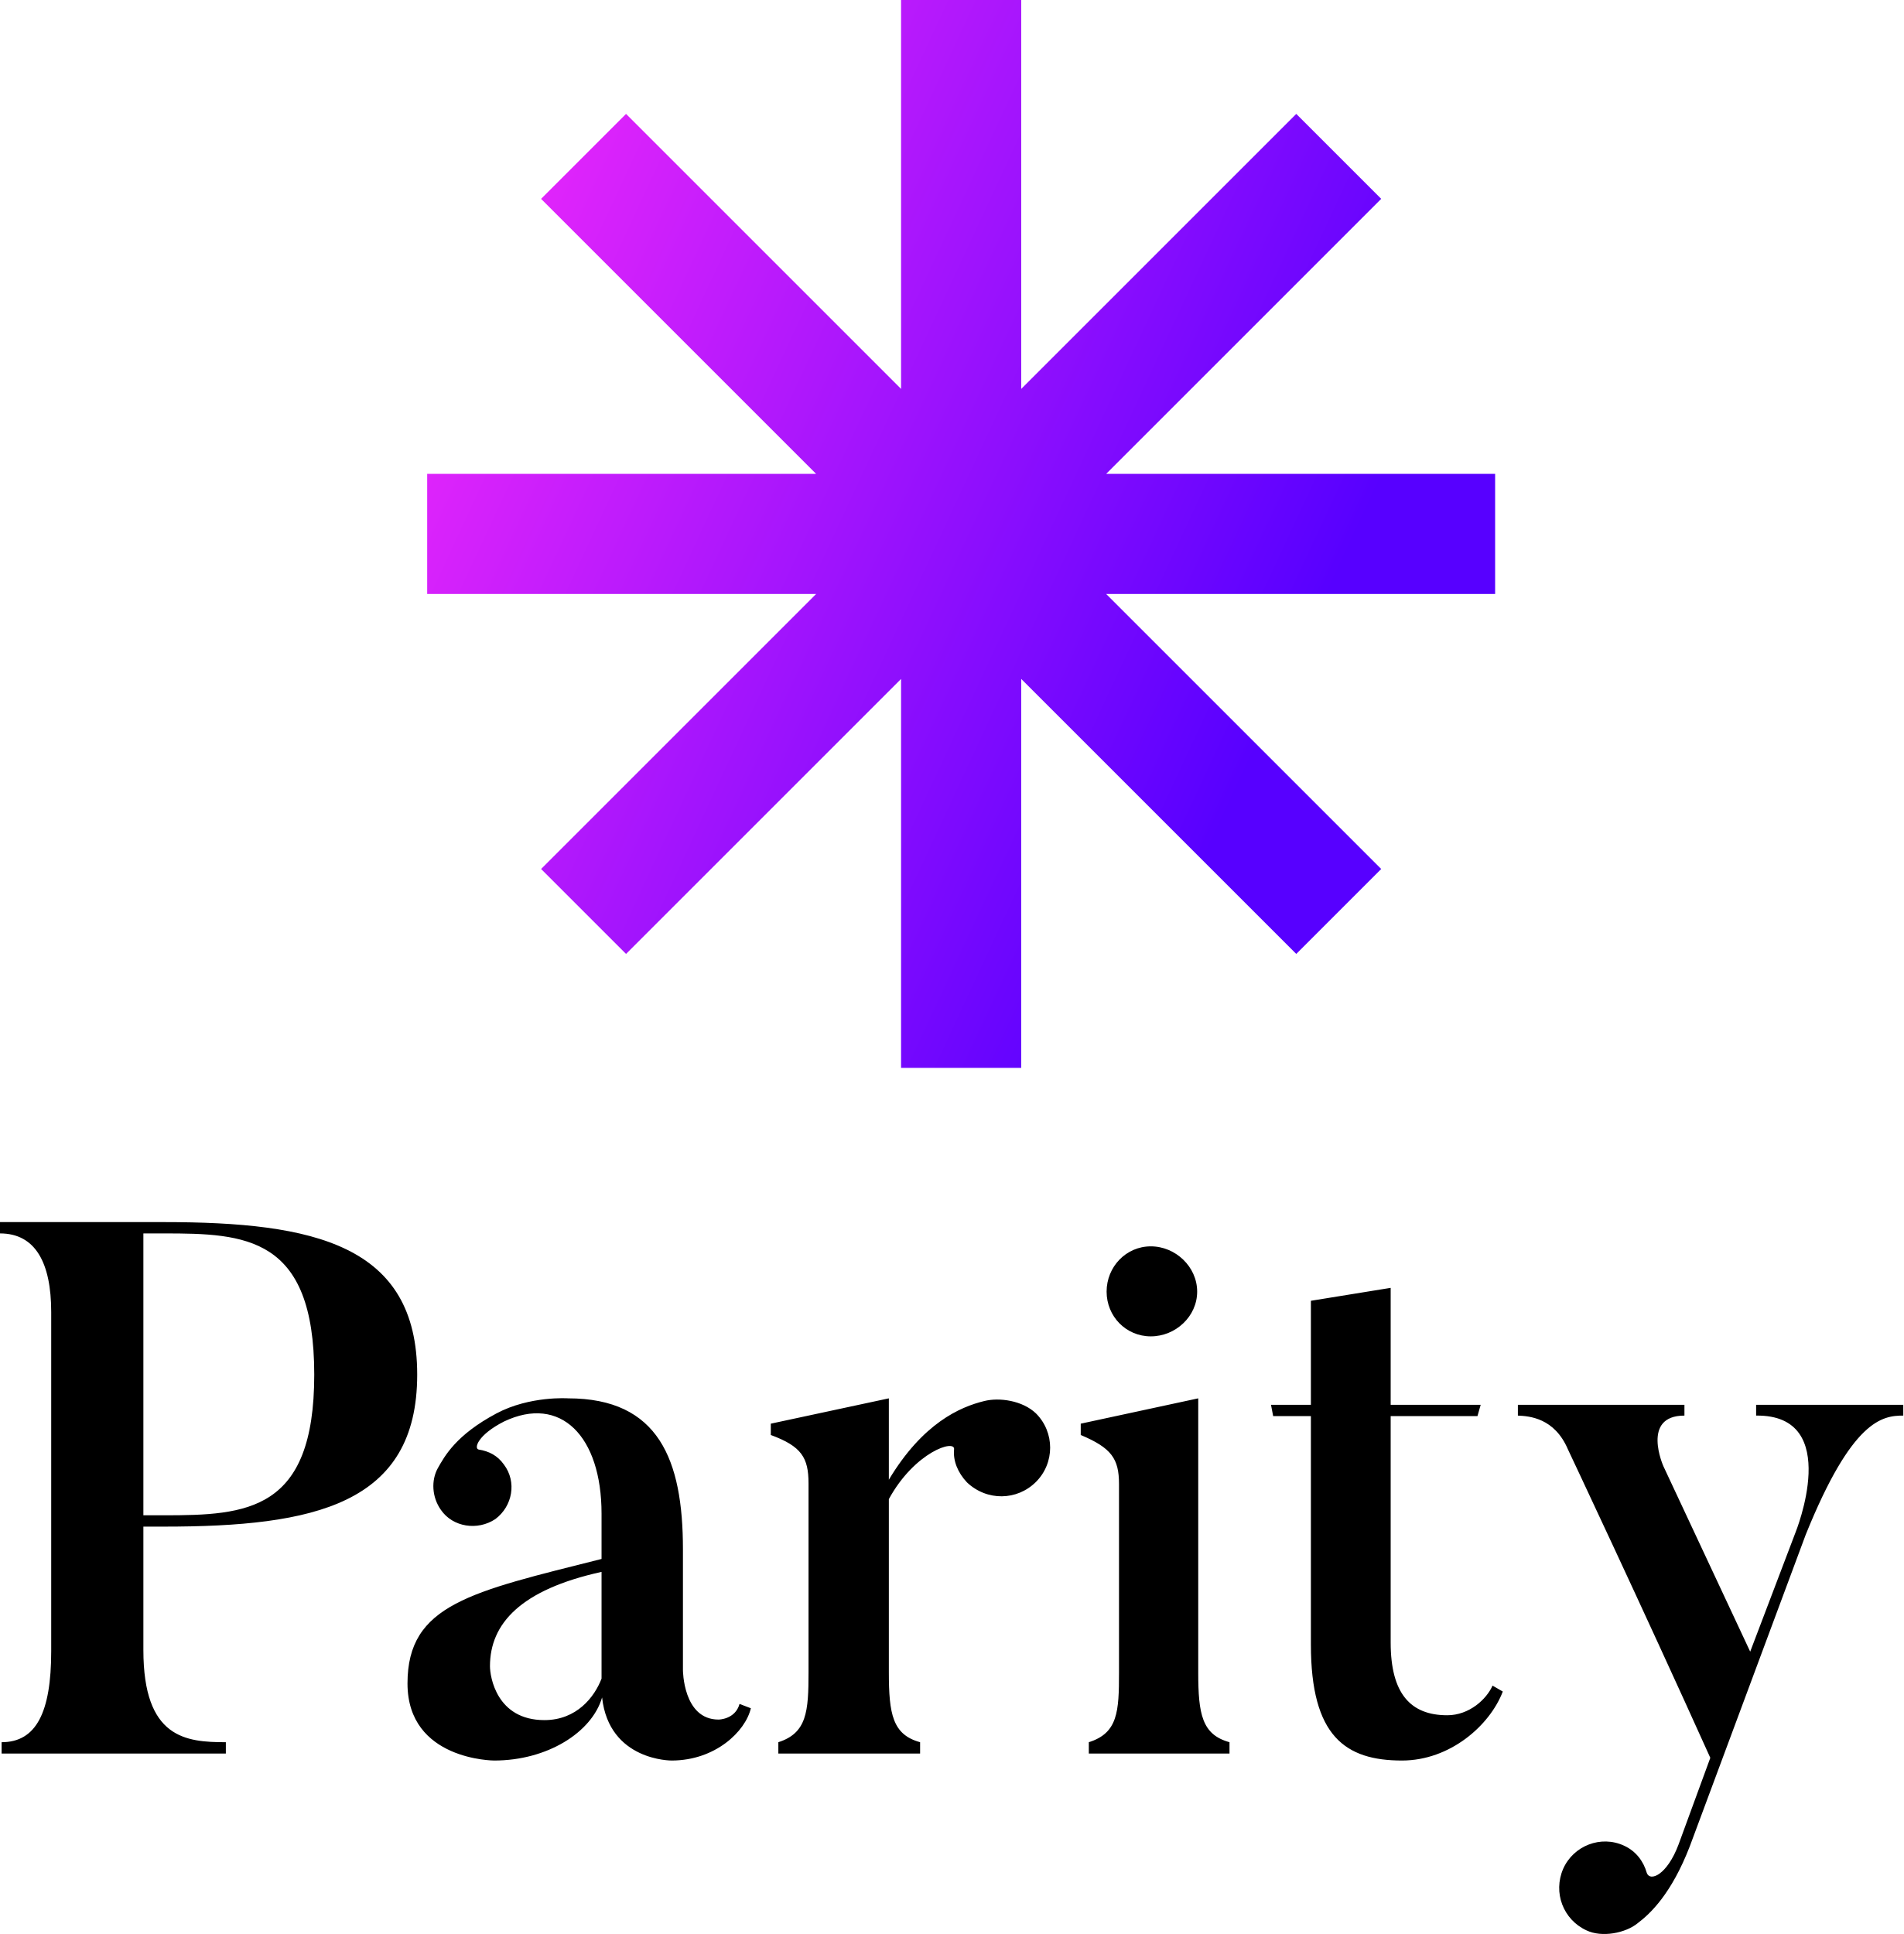
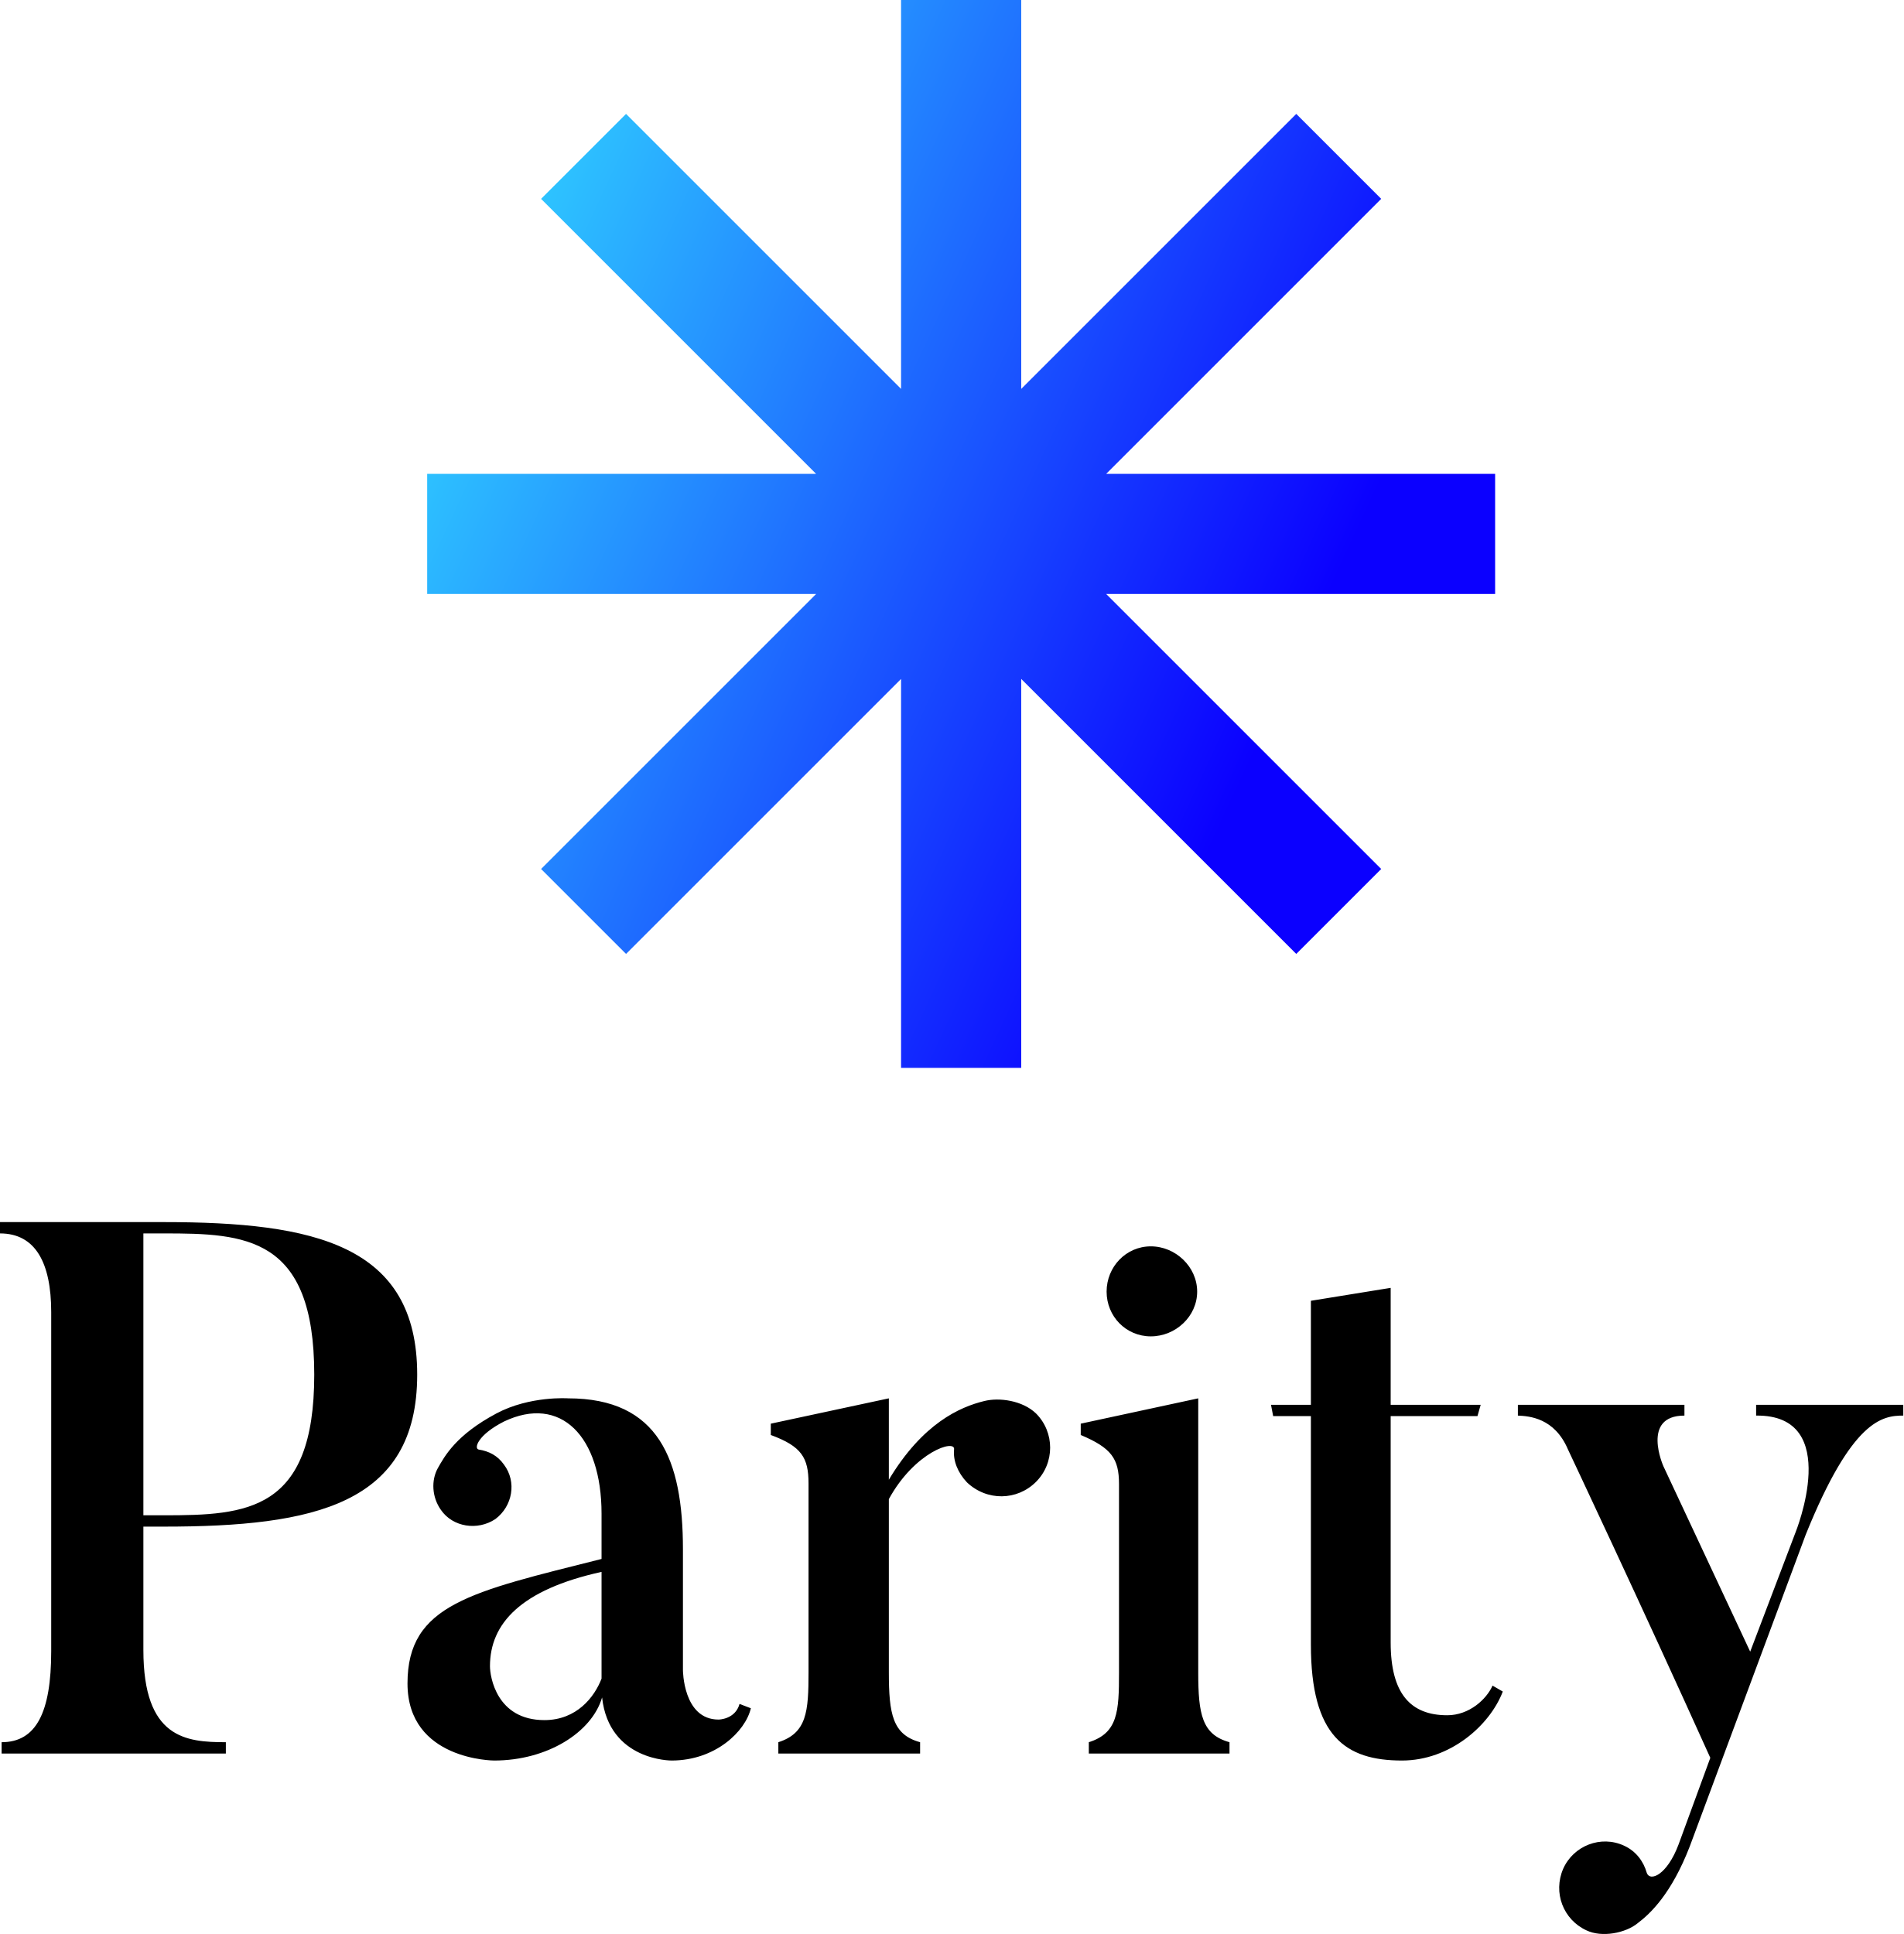
<svg xmlns="http://www.w3.org/2000/svg" data-v-423bf9ae="" viewBox="0 0 160.396 163" class="iconAbove">
-   <g data-v-423bf9ae="" id="503cbb9f-d5d8-4d20-b6d3-dad19e0e0a17" fill="#000000" transform="matrix(4.542516,0,0,4.542516,-1.77158,101.0467)">
+   <g data-v-423bf9ae="" id="811e9f1b-9b88-49be-a2f7-8327f648cdb0" fill="#000000" transform="matrix(4.542516,0,0,4.542516,-1.77158,101.0467)">
    <path d="M3.05 5.87L3.05 0.64L3.43 0.64C4.94 0.64 6.22 0.69 6.22 3.26C6.22 5.80 4.97 5.87 3.43 5.87ZM3.05 6.08L3.43 6.08C6.22 6.08 8.13 5.67 8.13 3.26C8.13 0.85 6.22 0.43 3.43 0.43L0.39 0.43L0.39 0.64C1.05 0.64 1.34 1.19 1.34 2.10L1.34 8.39C1.34 9.53 1.06 10.08 0.42 10.08L0.42 10.29L4.58 10.29L4.58 10.08C3.84 10.08 3.05 10.01 3.05 8.37ZM11.55 6.92C11.55 6.92 11.55 8.88 11.55 8.90C11.42 9.24 11.09 9.67 10.49 9.67C9.60 9.67 9.48 8.86 9.48 8.67C9.48 7.88 10.05 7.25 11.55 6.92ZM14.11 9.37C14.03 9.66 13.72 9.66 13.72 9.66C13.06 9.66 13.06 8.74 13.06 8.74L13.06 6.50C13.06 4.84 12.61 3.70 10.93 3.70C10.93 3.70 10.22 3.65 9.60 3.98C8.85 4.38 8.64 4.77 8.51 5.00C8.39 5.22 8.40 5.53 8.57 5.77C8.79 6.09 9.25 6.16 9.58 5.94C9.90 5.70 9.98 5.25 9.74 4.93C9.62 4.76 9.46 4.68 9.27 4.65C9.18 4.63 9.25 4.38 9.74 4.13C10.79 3.63 11.55 4.40 11.55 5.84L11.55 6.68C9.13 7.29 7.95 7.52 7.95 8.99C7.95 10.42 9.56 10.42 9.56 10.42C10.54 10.42 11.37 9.90 11.56 9.25C11.69 10.43 12.85 10.42 12.85 10.42C13.66 10.42 14.22 9.88 14.32 9.45ZM18.65 3.75C18.20 3.86 17.51 4.16 16.88 5.21L16.88 3.70L14.69 4.17L14.69 4.38C15.26 4.59 15.39 4.80 15.39 5.28L15.39 8.78C15.39 9.51 15.36 9.91 14.83 10.08L14.83 10.29L17.46 10.29L17.46 10.08C16.95 9.94 16.88 9.56 16.88 8.78L16.88 5.57C17.36 4.69 18.12 4.45 18.09 4.65C18.07 4.86 18.16 5.08 18.33 5.26C18.70 5.61 19.26 5.60 19.61 5.25C19.96 4.90 19.96 4.33 19.61 3.98C19.36 3.74 18.93 3.68 18.65 3.75ZM21.74 2.55C22.20 2.55 22.60 2.18 22.60 1.72C22.60 1.26 22.20 0.88 21.74 0.88C21.28 0.88 20.92 1.26 20.92 1.72C20.92 2.18 21.28 2.55 21.74 2.55ZM23.20 10.08C22.69 9.94 22.62 9.56 22.62 8.79L22.62 3.70L20.44 4.17L20.44 4.38C21.01 4.62 21.15 4.82 21.15 5.29L21.15 8.79C21.15 9.51 21.13 9.91 20.59 10.08L20.59 10.29L23.20 10.29ZM28.08 9.03C27.97 9.28 27.65 9.58 27.24 9.58C26.56 9.58 26.19 9.18 26.19 8.23L26.19 4.03L27.80 4.03L27.86 3.82L26.19 3.82L26.19 1.65L24.71 1.89L24.71 3.82L23.97 3.82L24.01 4.03L24.71 4.03L24.71 8.27C24.71 9.97 25.35 10.42 26.40 10.42C27.29 10.42 28.03 9.77 28.27 9.14L28.08 9.03ZM32.97 3.82L32.97 4.02C34.59 4.00 33.70 6.19 33.70 6.19L32.86 8.40L31.25 4.96C31.25 4.96 30.83 4.02 31.64 4.02L31.64 3.82L28.55 3.82L28.55 4.02C28.76 4.03 29.23 4.06 29.48 4.65C29.48 4.65 30.84 7.53 32.12 10.37L31.53 11.98C31.32 12.54 31.00 12.68 30.94 12.50C30.88 12.29 30.74 12.10 30.52 12.00C30.09 11.80 29.58 12.00 29.39 12.43C29.20 12.87 29.39 13.37 29.82 13.57C30.11 13.71 30.55 13.62 30.77 13.44C31.01 13.26 31.40 12.89 31.74 12.01L33.89 6.23C34.75 4.10 35.31 4.02 35.70 4.02L35.70 3.82Z" />
  </g>
  <defs data-v-423bf9ae="">
-     <linearGradient data-v-423bf9ae="" gradientTransform="rotate(25)" id="194838b6-8816-4ff9-8631-e4f290ff9808" x1="0%" y1="0%" x2="100%" y2="0%">
-       <stop data-v-423bf9ae="" offset="0%" style="stop-color: rgb(253, 44, 250); stop-opacity: 1;" />
-       <stop data-v-423bf9ae="" offset="100%" style="stop-color: rgb(87, 0, 255); stop-opacity: 1;" />
+     <linearGradient data-v-423bf9ae="" gradientTransform="rotate(25)" id="22014193-dbd5-4de8-bc6c-3e54a0edfeeb" x1="0%" y1="0%" x2="100%" y2="0%">
+       <stop data-v-423bf9ae="" offset="0%" style="stop-color: rgb(53, 237, 255); stop-opacity: 1;" />
+       <stop data-v-423bf9ae="" offset="100%" style="stop-color: rgb(11, 0, 255); stop-opacity: 1;" />
    </linearGradient>
  </defs>
-   <g data-v-423bf9ae="" id="3c05e4d4-d55b-49da-89f1-b048e9fdd6dc" transform="matrix(1.125,0,0,1.125,24.75,-11.25)" stroke="none" fill="url(#194838b6-8816-4ff9-8631-e4f290ff9808)">
+   <g data-v-423bf9ae="" id="4fcd60b9-15bc-4324-9ca0-6dc58a88caa9" transform="matrix(1.125,0,0,1.125,24.75,-11.25)" stroke="none" fill="url(#22014193-dbd5-4de8-bc6c-3e54a0edfeeb)">
    <path d="M90 45.5H60.864l20.603-20.603-6.364-6.364L54.5 39.135V10h-9.001v29.135L24.897 18.534l-6.364 6.364L39.135 45.5H10v9h29.135L18.533 75.101l6.364 6.364 20.602-20.601V90H54.5V60.864l20.603 20.602 6.364-6.364L60.864 54.5H90z" />
  </g>
</svg>
